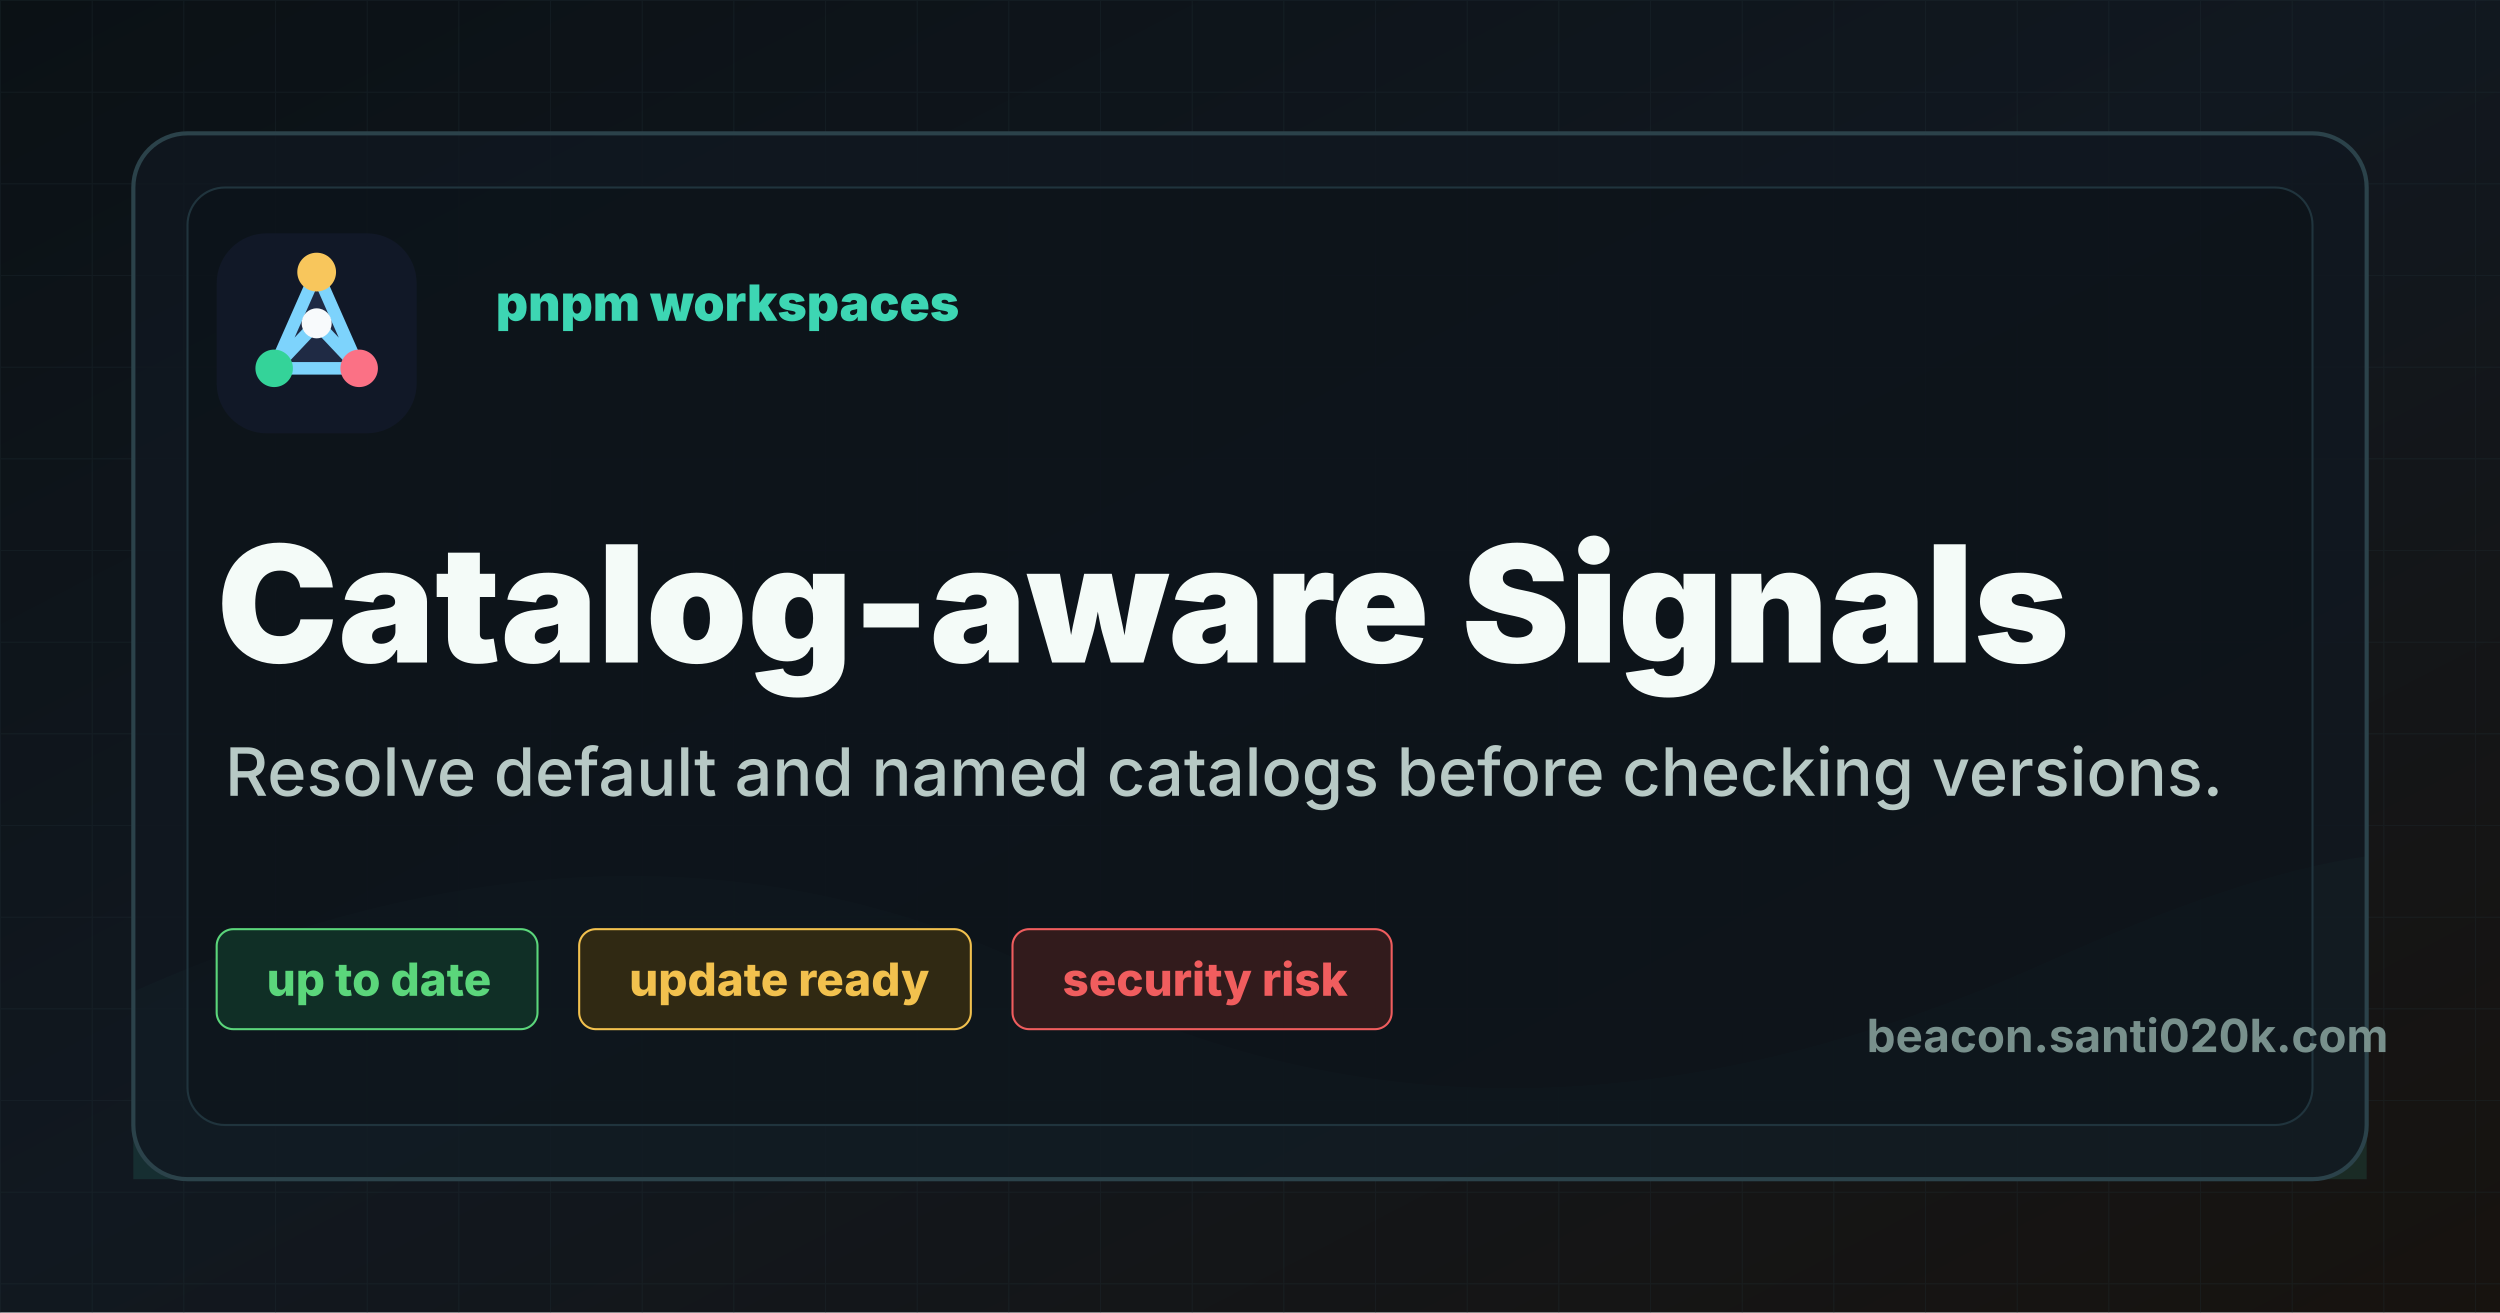
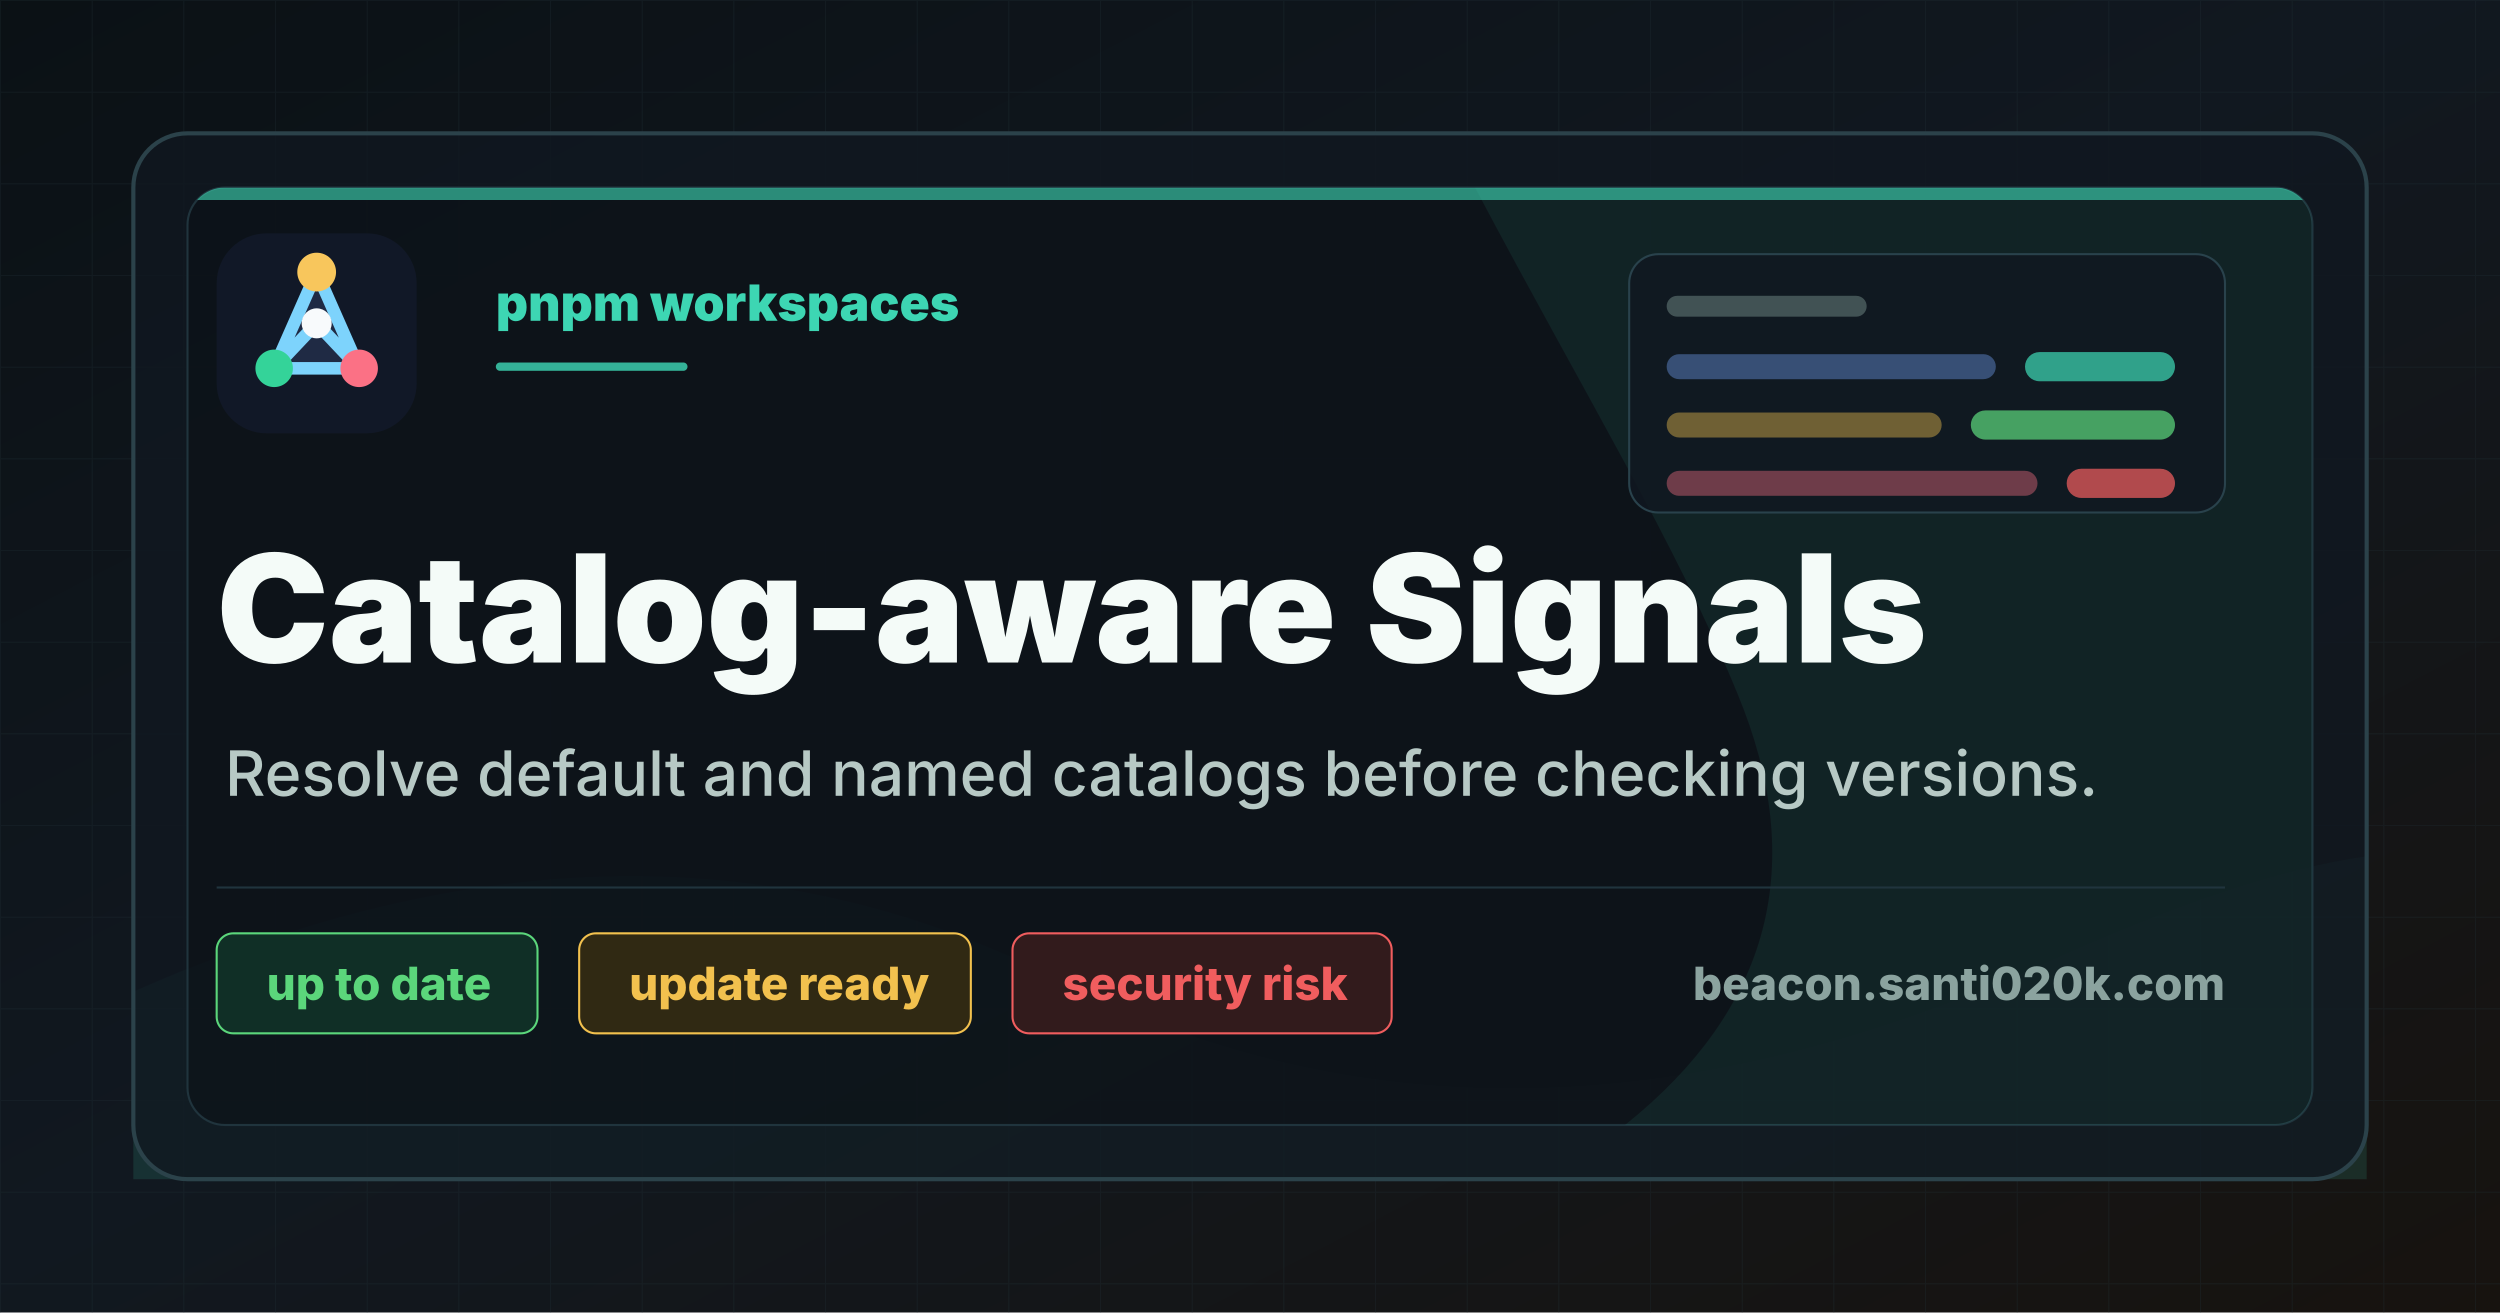
<svg xmlns="http://www.w3.org/2000/svg" viewBox="0 0 1200 630" role="img" aria-label="Catalog-aware Signals social card">
  <defs>
    <linearGradient id="bg" x1="0" x2="1" y1="0" y2="1">
      <stop offset="0" stop-color="#0b1115" />
      <stop offset="0.48" stop-color="#111820" />
      <stop offset="1" stop-color="#17130f" />
    </linearGradient>
    <pattern id="grid" width="44" height="44" patternUnits="userSpaceOnUse">
      <path d="M44 0H0v44" fill="none" stroke="#24343b" stroke-opacity="0.55" />
    </pattern>
+     <clipPath id="inner-panel">
+       <rect x="90" y="90" width="1020" height="450" rx="18" />
+     </clipPath>
  </defs>
  <rect width="1200" height="630" fill="url(#bg)" />
  <rect width="1200" height="630" fill="url(#grid)" opacity="0.48" />
-   <path d="M64 476c162-72 310-74 444-6 142 72 300 70 474-8 62-28 112-45 154-51v155H64Z" fill="#3dd6b3" opacity="0.12" />
+   <path d="M64 476c162-72 310-74 444-6 142 72 300 70 474-8 62-28 112-45 154-51v155H64Z" fill="#3dd6b3" opacity="0.13" />
  <rect x="64" y="64" width="1072" height="502" rx="26" fill="#101820" fill-opacity="0.82" stroke="#2b424a" stroke-width="2" />
-   <rect x="90" y="90" width="1020" height="450" rx="18" fill="#0b1115" fill-opacity="0.44" stroke="#20343d" />
-   <g transform="translate(104 112) scale(3)">
-     <rect width="32" height="32" rx="8" fill="#111827" />
-     <path d="M16 6.2 9.2 21.6h13.6L16 6.2Z" fill="#1f2a44" />
-     <path d="M16 6.2 9.2 21.6M16 6.2l6.8 15.4M9.2 21.6h13.6M16 14.4l-6.8 7.2M16 14.4l6.8 7.2" fill="none" stroke="#7dd3fc" stroke-linecap="round" stroke-linejoin="round" stroke-width="2" />
-     <circle cx="16" cy="6.2" r="3.1" fill="#f8c65c" />
-     <circle cx="16" cy="14.4" r="2.4" fill="#f8fafc" />
-     <circle cx="9.2" cy="21.6" r="3" fill="#34d399" />
-     <circle cx="22.8" cy="21.6" r="3" fill="#fb7185" />
+   <rect x="90" y="90" width="1020" height="450" rx="18" fill="#0b1115" fill-opacity="0.58" stroke="#20343d" />
+   <g clip-path="url(#inner-panel)">
+     <path d="M90 90h1020v6H90Z" fill="#3dd6b3" opacity="0.62" />
+     <path d="M708 90h402v450H780c70-56 88-125 54-207-30-73-72-141-126-243Z" fill="#3dd6b3" opacity="0.08" />
+     <g transform="translate(782 122)">
+       <rect width="286" height="124" rx="14" fill="#101820" fill-opacity="0.82" stroke="#29424c" />
+       <rect x="18" y="20" width="96" height="10" rx="5" fill="#78908c" opacity="0.48" />
+       <rect x="18" y="48" width="158" height="12" rx="6" fill="#75a7ff" opacity="0.38" />
+       <rect x="190" y="47" width="72" height="14" rx="7" fill="#3dd6b3" opacity="0.72" />
+       <rect x="18" y="76" width="132" height="12" rx="6" fill="#f2c14e" opacity="0.42" />
+       <rect x="164" y="75" width="98" height="14" rx="7" fill="#5bd67b" opacity="0.72" />
+       <rect x="18" y="104" width="178" height="12" rx="6" fill="#fb7185" opacity="0.4" />
+       <rect x="210" y="103" width="52" height="14" rx="7" fill="#f05d5e" opacity="0.72" />
+     </g>
+     <g transform="translate(104 112) scale(3)">
+       <rect width="32" height="32" rx="8" fill="#111827" />
+       <path d="M16 6.2 9.2 21.6h13.6L16 6.2Z" fill="#1f2a44" />
+       <path d="M16 6.2 9.2 21.6M16 6.2l6.8 15.4M9.2 21.6h13.6M16 14.4l-6.8 7.2M16 14.4l6.8 7.2" fill="none" stroke="#7dd3fc" stroke-linecap="round" stroke-linejoin="round" stroke-width="2" />
+       <circle cx="16" cy="6.2" r="3.1" fill="#f8c65c" />
+       <circle cx="16" cy="14.4" r="2.4" fill="#f8fafc" />
+       <circle cx="9.2" cy="21.6" r="3" fill="#34d399" />
+       <circle cx="22.8" cy="21.6" r="3" fill="#fb7185" />
+     </g>
+     <text x="238" y="154" fill="#3dd6b3" font-family="Inter, Arial, sans-serif" font-size="24" font-weight="850" letter-spacing="0">pnpm workspaces</text>
+     <rect x="238" y="174" width="92" height="4" rx="2" fill="#3dd6b3" opacity="0.82" />
+     <text x="104" y="318" fill="#f4fbf8" font-family="Inter, Arial, sans-serif" font-size="72" font-weight="850" letter-spacing="0">Catalog-aware Signals</text>
+     <text x="108" y="382" fill="#b7c9c5" font-family="Inter, Arial, sans-serif" font-size="30" font-weight="500" letter-spacing="0">Resolve default and named catalogs before checking versions.</text>
+     <path d="M104 426H1068" stroke="#20343d" stroke-width="1" />
+     <g font-family="Inter, Arial, sans-serif" font-size="22" font-weight="800" letter-spacing="0">
+       <rect x="104" y="448" width="154" height="48" rx="8" fill="#102f26" stroke="#5bd67b" />
+       <text x="128" y="480" fill="#5bd67b">up to date</text>
+       <rect x="278" y="448" width="188" height="48" rx="8" fill="#302913" stroke="#f2c14e" />
+       <text x="302" y="480" fill="#f2c14e">update ready</text>
+       <rect x="486" y="448" width="182" height="48" rx="8" fill="#321b1c" stroke="#f05d5e" />
+       <text x="510" y="480" fill="#f05d5e">security risk</text>
+     </g>
+     <text x="1068" y="480" text-anchor="end" fill="#8ba39f" font-family="Inter, Arial, sans-serif" font-size="22" font-weight="800" letter-spacing="0">beacon.santi020k.com</text>
  </g>
-   <text x="238" y="154" fill="#3dd6b3" font-family="Inter, Arial, sans-serif" font-size="24" font-weight="850" letter-spacing="0">pnpm workspaces</text>
-   <text x="104" y="318" fill="#f4fbf8" font-family="Inter, Arial, sans-serif" font-size="78" font-weight="850" letter-spacing="0">Catalog-aware Signals</text>
-   <text x="108" y="382" fill="#b7c9c5" font-family="Inter, Arial, sans-serif" font-size="32" font-weight="500" letter-spacing="0">Resolve default and named catalogs before checking versions.</text>
-   <g font-family="Inter, Arial, sans-serif" font-size="22" font-weight="800" letter-spacing="0">
-     <rect x="104" y="446" width="154" height="48" rx="8" fill="#102f26" stroke="#5bd67b" />
-     <text x="128" y="478" fill="#5bd67b">up to date</text>
-     <rect x="278" y="446" width="188" height="48" rx="8" fill="#302913" stroke="#f2c14e" />
-     <text x="302" y="478" fill="#f2c14e">update ready</text>
-     <rect x="486" y="446" width="182" height="48" rx="8" fill="#321b1c" stroke="#f05d5e" />
-     <text x="510" y="478" fill="#f05d5e">security risk</text>
-   </g>
-   <text x="896" y="505" fill="#78908c" font-family="Inter, Arial, sans-serif" font-size="22" font-weight="700" letter-spacing="0">beacon.santi020k.com</text>
</svg>
